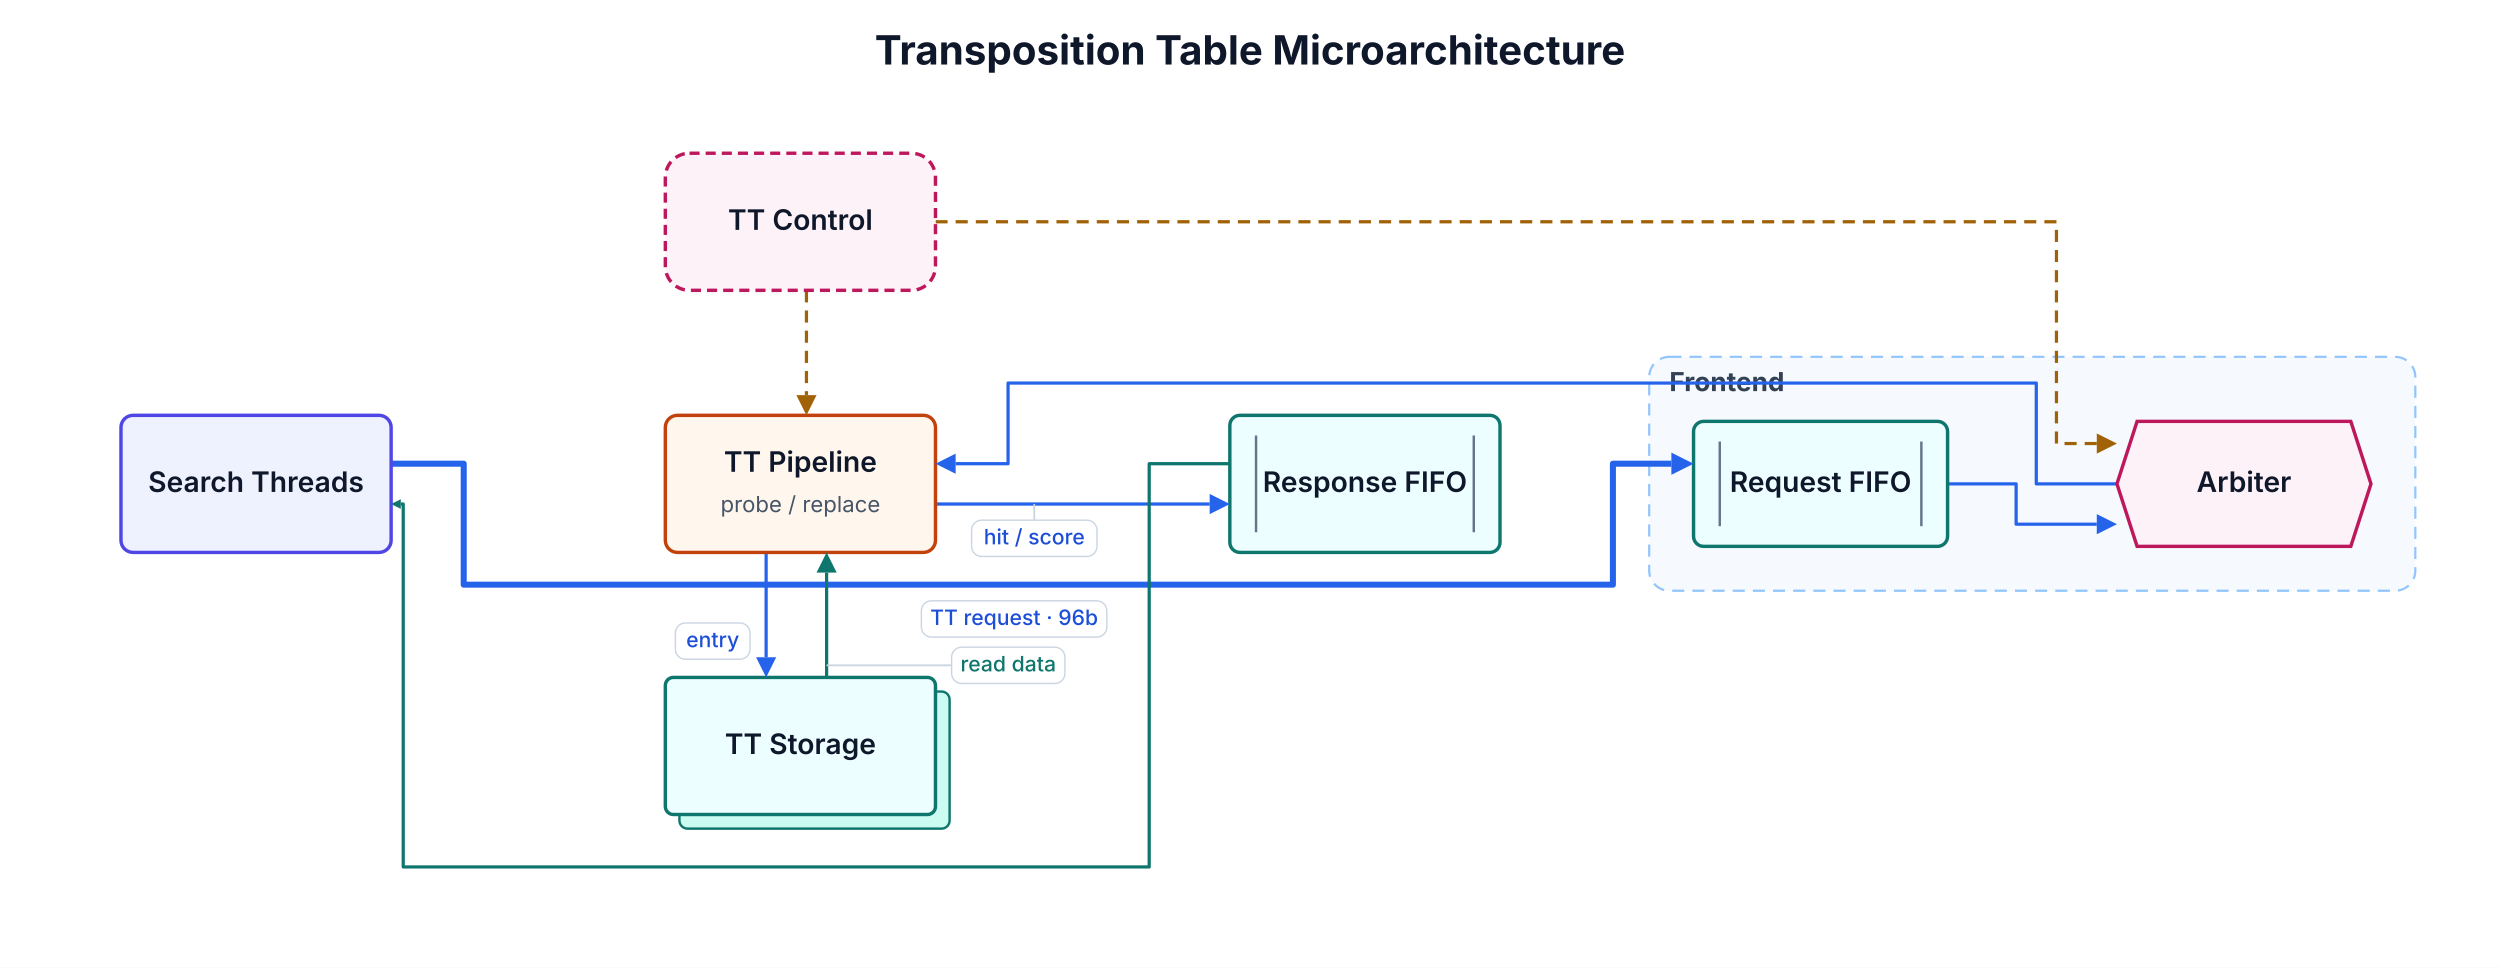
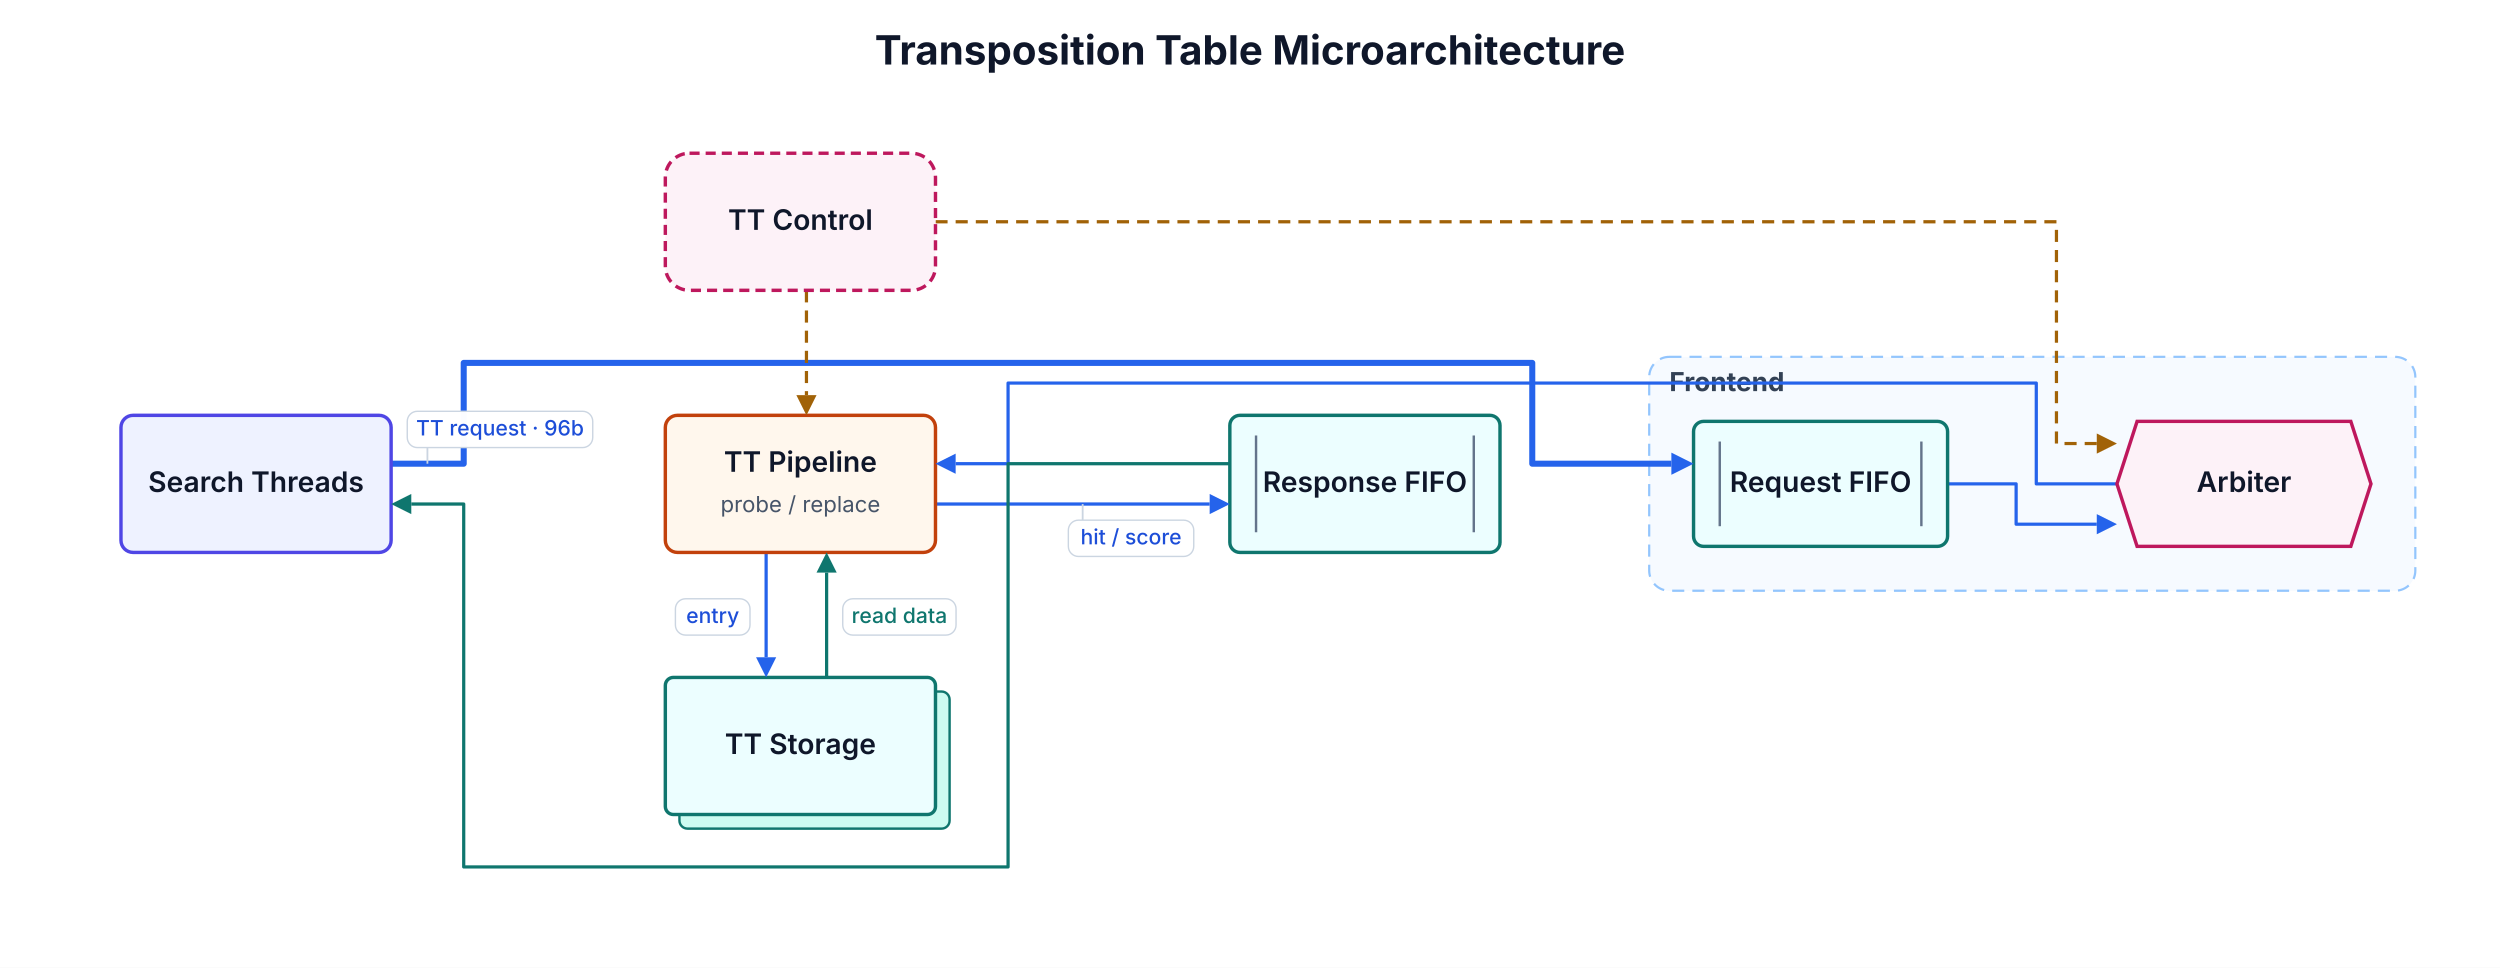
<svg xmlns="http://www.w3.org/2000/svg" role="img" aria-labelledby="diagram-title" width="1240" height="480" viewBox="0 0 1240 480">
  <defs>
    <style>
    .bg{fill:#ffffff}
    .title{font:650 20px Inter,"Segoe UI",Roboto,Helvetica,Arial,sans-serif;fill:#0f172a;text-anchor:middle}
    .block{fill:#f8fafc;stroke:#334155;stroke-width:1.7}
    .node.bigger .block{stroke-width:2}
    .node.smaller .block{stroke-width:1.4}
    .module{fill:#eef2ff;stroke:#4f46e5}
    .logic,.alu,.adder,.subtractor,.addsub,.multiplier,.comparator,.and,.or,.xor,.not{fill:#fff7ed;stroke:#c2410c}
    .memory-shadow{fill:#ccfbf1;stroke:#0f766e;stroke-width:1.2}
    .memory,.fifo{fill:#ecfeff;stroke:#0f766e}
    .reg,.counter{fill:#eff6ff;stroke:#2563eb}
    .fsm,.arbiter{fill:#fdf2f8;stroke:#be185d}
    .fsm{stroke-dasharray:5 3}
    .mux,.demux{fill:#fefce8;stroke:#a16207}
    .io{fill:#f0fdf4;stroke:#15803d}
    .symbol-line{fill:none;stroke:#64748b;stroke-width:1.2}
    .clock-glyph{stroke:#2563eb;stroke-width:1.7}
    .operator-badge{fill:#fff;stroke:#c2410c;stroke-width:1.2}
    .operator{font:700 12px Inter,"Segoe UI",Roboto,Helvetica,Arial,sans-serif;fill:#9a3412;text-anchor:middle}
    .operator.alu-operator{font-size:9px}
    .block-label{font:600 14px Inter,"Segoe UI",Roboto,Helvetica,Arial,sans-serif;fill:#0f172a;text-anchor:middle}
    .block-label.bigger{font-size:15px;font-weight:650}
    .block-label.smaller{font-size:13px;font-weight:550}
    .subtitle{font:11px Inter,"Segoe UI",Roboto,Helvetica,Arial,sans-serif;fill:#475569;text-anchor:middle}
    .subtitle.bigger{font-size:11.5px}
    .subtitle.smaller{font-size:10.5px}
    .group{fill-opacity:.58;stroke-width:1.1;stroke-dasharray:6 4}
    .group.group-0{fill:#eff6ff;stroke:#93c5fd}
    .group.group-1{fill:#f0fdf4;stroke:#86efac}
    .group.group-2{fill:#fff7ed;stroke:#fdba74}
    .group.group-3{fill:#faf5ff;stroke:#d8b4fe}
    .group-label{font:650 13px Inter,"Segoe UI",Roboto,Helvetica,Arial,sans-serif;fill:#334155}
    .edge{fill:none;stroke:#475569;stroke-width:1.6;stroke-linejoin:round;stroke-linecap:butt}
    .edge.data{stroke:#2563eb}
    .edge.bus{stroke-width:3}
    .edge.control{stroke:#a16207;stroke-dasharray:6 4}
    .edge.clock{stroke:#7c3aed;stroke-dasharray:2 3}
    .edge.response{stroke:#0f766e}
    .arrowhead{stroke:none}
    .arrowhead.data{fill:#2563eb}
    .arrowhead.control{fill:#a16207}
    .arrowhead.clock{fill:#7c3aed}
    .arrowhead.response{fill:#0f766e}
    .edge-label{font:500 10.5px Inter,"Segoe UI",Roboto,Helvetica,Arial,sans-serif;fill:#334155;text-anchor:middle}
    .edge-label.data{fill:#1d4ed8}
    .edge-label.control{fill:#854d0e}
    .edge-label.clock{fill:#6d28d9}
    .edge-label.response{fill:#0f766e}
    .edge-label-bg{fill:#fff;fill-opacity:.98;stroke:#cbd5e1;stroke-width:.7}
    .label-leader{fill:none;stroke:#cbd5e1;stroke-width:.9}
    </style>
  </defs>
  <rect x="0" y="0" width="1240" height="480" class="bg" />
  <text x="620.0" y="32" class="title">Transposition Table Microarchitecture</text>
  <rect x="818" y="177" width="380" height="116" rx="10" class="group group-0" />
  <text x="828" y="194" class="group-label">Frontend</text>
  <rect x="337" y="343" width="134" height="68" rx="4" class="memory-shadow" />
-   <polyline points="194,230 230,230 230,290 800,290 800,230 829,230" class="edge data bus" />
+   <polyline points="194,230 230,230 230,180 760,180 760,230 829,230" class="edge data bus" />
  <polyline points="966,240 1000,240 1000,260 1040,260" class="edge data" />
  <polyline points="1050,240 1010,240 1010,190 500,190 500,230 474,230" class="edge data" />
  <polyline points="380,274 380,326" class="edge data" />
  <polyline points="410,336 410,284" class="edge response" />
  <polyline points="464,250 600,250" class="edge data" />
-   <polyline points="610,230 570,230 570,430 200,430 200,250 198.8,250" class="edge response" />
+   <polyline points="610,230 500,230 500,430 230,430 230,250 204,250" class="edge response" />
  <polyline points="464,110 1020,110 1020,220 1040,220" class="edge control" />
  <polyline points="400,144 400,196" class="edge control" />
  <g class="node normal">
    <rect x="60" y="206" width="134" height="68" rx="6" class="block module" />
    <text x="127" y="244.0" class="block-label">Search Threads</text>
  </g>
  <g class="node normal">
    <rect x="840" y="209" width="126" height="62" rx="5" class="block fifo" />
    <line x1="853" y1="219" x2="853" y2="261" class="symbol-line" />
    <line x1="953" y1="219" x2="953" y2="261" class="symbol-line" />
    <text x="903" y="244.0" class="block-label">Request FIFO</text>
  </g>
  <g class="node normal">
    <polygon points="1060,209 1166,209 1176,240 1166,271 1060,271 1050,240" class="block arbiter" />
    <text x="1113" y="244.0" class="block-label">Arbiter</text>
  </g>
  <g class="node normal">
    <rect x="330" y="206" width="134" height="68" rx="6" class="block logic" />
    <text x="397" y="234.0" class="block-label">TT Pipeline</text>
    <text x="397" y="254.0" class="subtitle">probe / replace</text>
  </g>
  <g class="node normal">
    <rect x="330" y="336" width="134" height="68" rx="4" class="block memory" />
    <text x="397" y="374.0" class="block-label">TT Storage</text>
  </g>
  <g class="node normal">
    <rect x="610" y="206" width="134" height="68" rx="5" class="block fifo" />
    <line x1="623" y1="216" x2="623" y2="264" class="symbol-line" />
    <line x1="731" y1="216" x2="731" y2="264" class="symbol-line" />
    <text x="677" y="244.0" class="block-label">Response FIFO</text>
  </g>
  <g class="node normal">
    <rect x="330" y="76" width="134" height="68" rx="12" class="block fsm" />
    <text x="397" y="114.0" class="block-label">TT Control</text>
  </g>
  <polygon points="829,235.5 840,230 829,224.5" class="arrowhead data bus" />
  <polygon points="1040,265 1050,260 1040,255" class="arrowhead data" />
  <polygon points="474,225 464,230 474,235" class="arrowhead data" />
  <polygon points="375,326 380,336 385,326" class="arrowhead data" />
  <polygon points="415,284 410,274 405,284" class="arrowhead response" />
  <polygon points="600,255 610,250 600,245" class="arrowhead data" />
-   <polygon points="198.8,247.6 194,250 198.8,252.4" class="arrowhead response" />
+   <polygon points="204,245 194,250 204,255" class="arrowhead response" />
  <polygon points="1040,225 1050,220 1040,215" class="arrowhead control" />
  <polygon points="395,196 400,206 405,196" class="arrowhead control" />
-   <rect x="457.0" y="298.0" width="92.0" height="18.0" rx="5" class="edge-label-bg" />
-   <text x="503.0" y="310.0" class="edge-label data">TT request · 96b</text>
-   <rect x="335.0" y="309.0" width="37.0" height="18.0" rx="5" class="edge-label-bg" />
-   <text x="353.5" y="321.0" class="edge-label data">entry</text>
-   <polyline points="410,330 472,330" class="label-leader" />
-   <rect x="472.0" y="321.0" width="56.2" height="18.0" rx="5" class="edge-label-bg" />
-   <text x="500.1" y="333.0" class="edge-label response">read data</text>
-   <polyline points="513,250 513,258" class="label-leader" />
-   <rect x="481.9" y="258.0" width="62.2" height="18.0" rx="5" class="edge-label-bg" />
-   <text x="513.0" y="270.0" class="edge-label data">hit / score</text>
+   <polyline points="212,230 212,222" class="label-leader" />
+   <rect x="202.0" y="204.0" width="92.0" height="18.0" rx="5" class="edge-label-bg" />
+   <text x="248.0" y="216.0" class="edge-label data">TT request · 96b</text>
+   <rect x="335.0" y="297.0" width="37.0" height="18.0" rx="5" class="edge-label-bg" />
+   <text x="353.5" y="309.0" class="edge-label data">entry</text>
+   <rect x="418.0" y="297.0" width="56.2" height="18.0" rx="5" class="edge-label-bg" />
+   <text x="446.1" y="309.0" class="edge-label response">read data</text>
+   <polyline points="537,250 537,258" class="label-leader" />
+   <rect x="529.9" y="258.0" width="62.2" height="18.0" rx="5" class="edge-label-bg" />
+   <text x="561.0" y="270.0" class="edge-label data">hit / score</text>
</svg>
